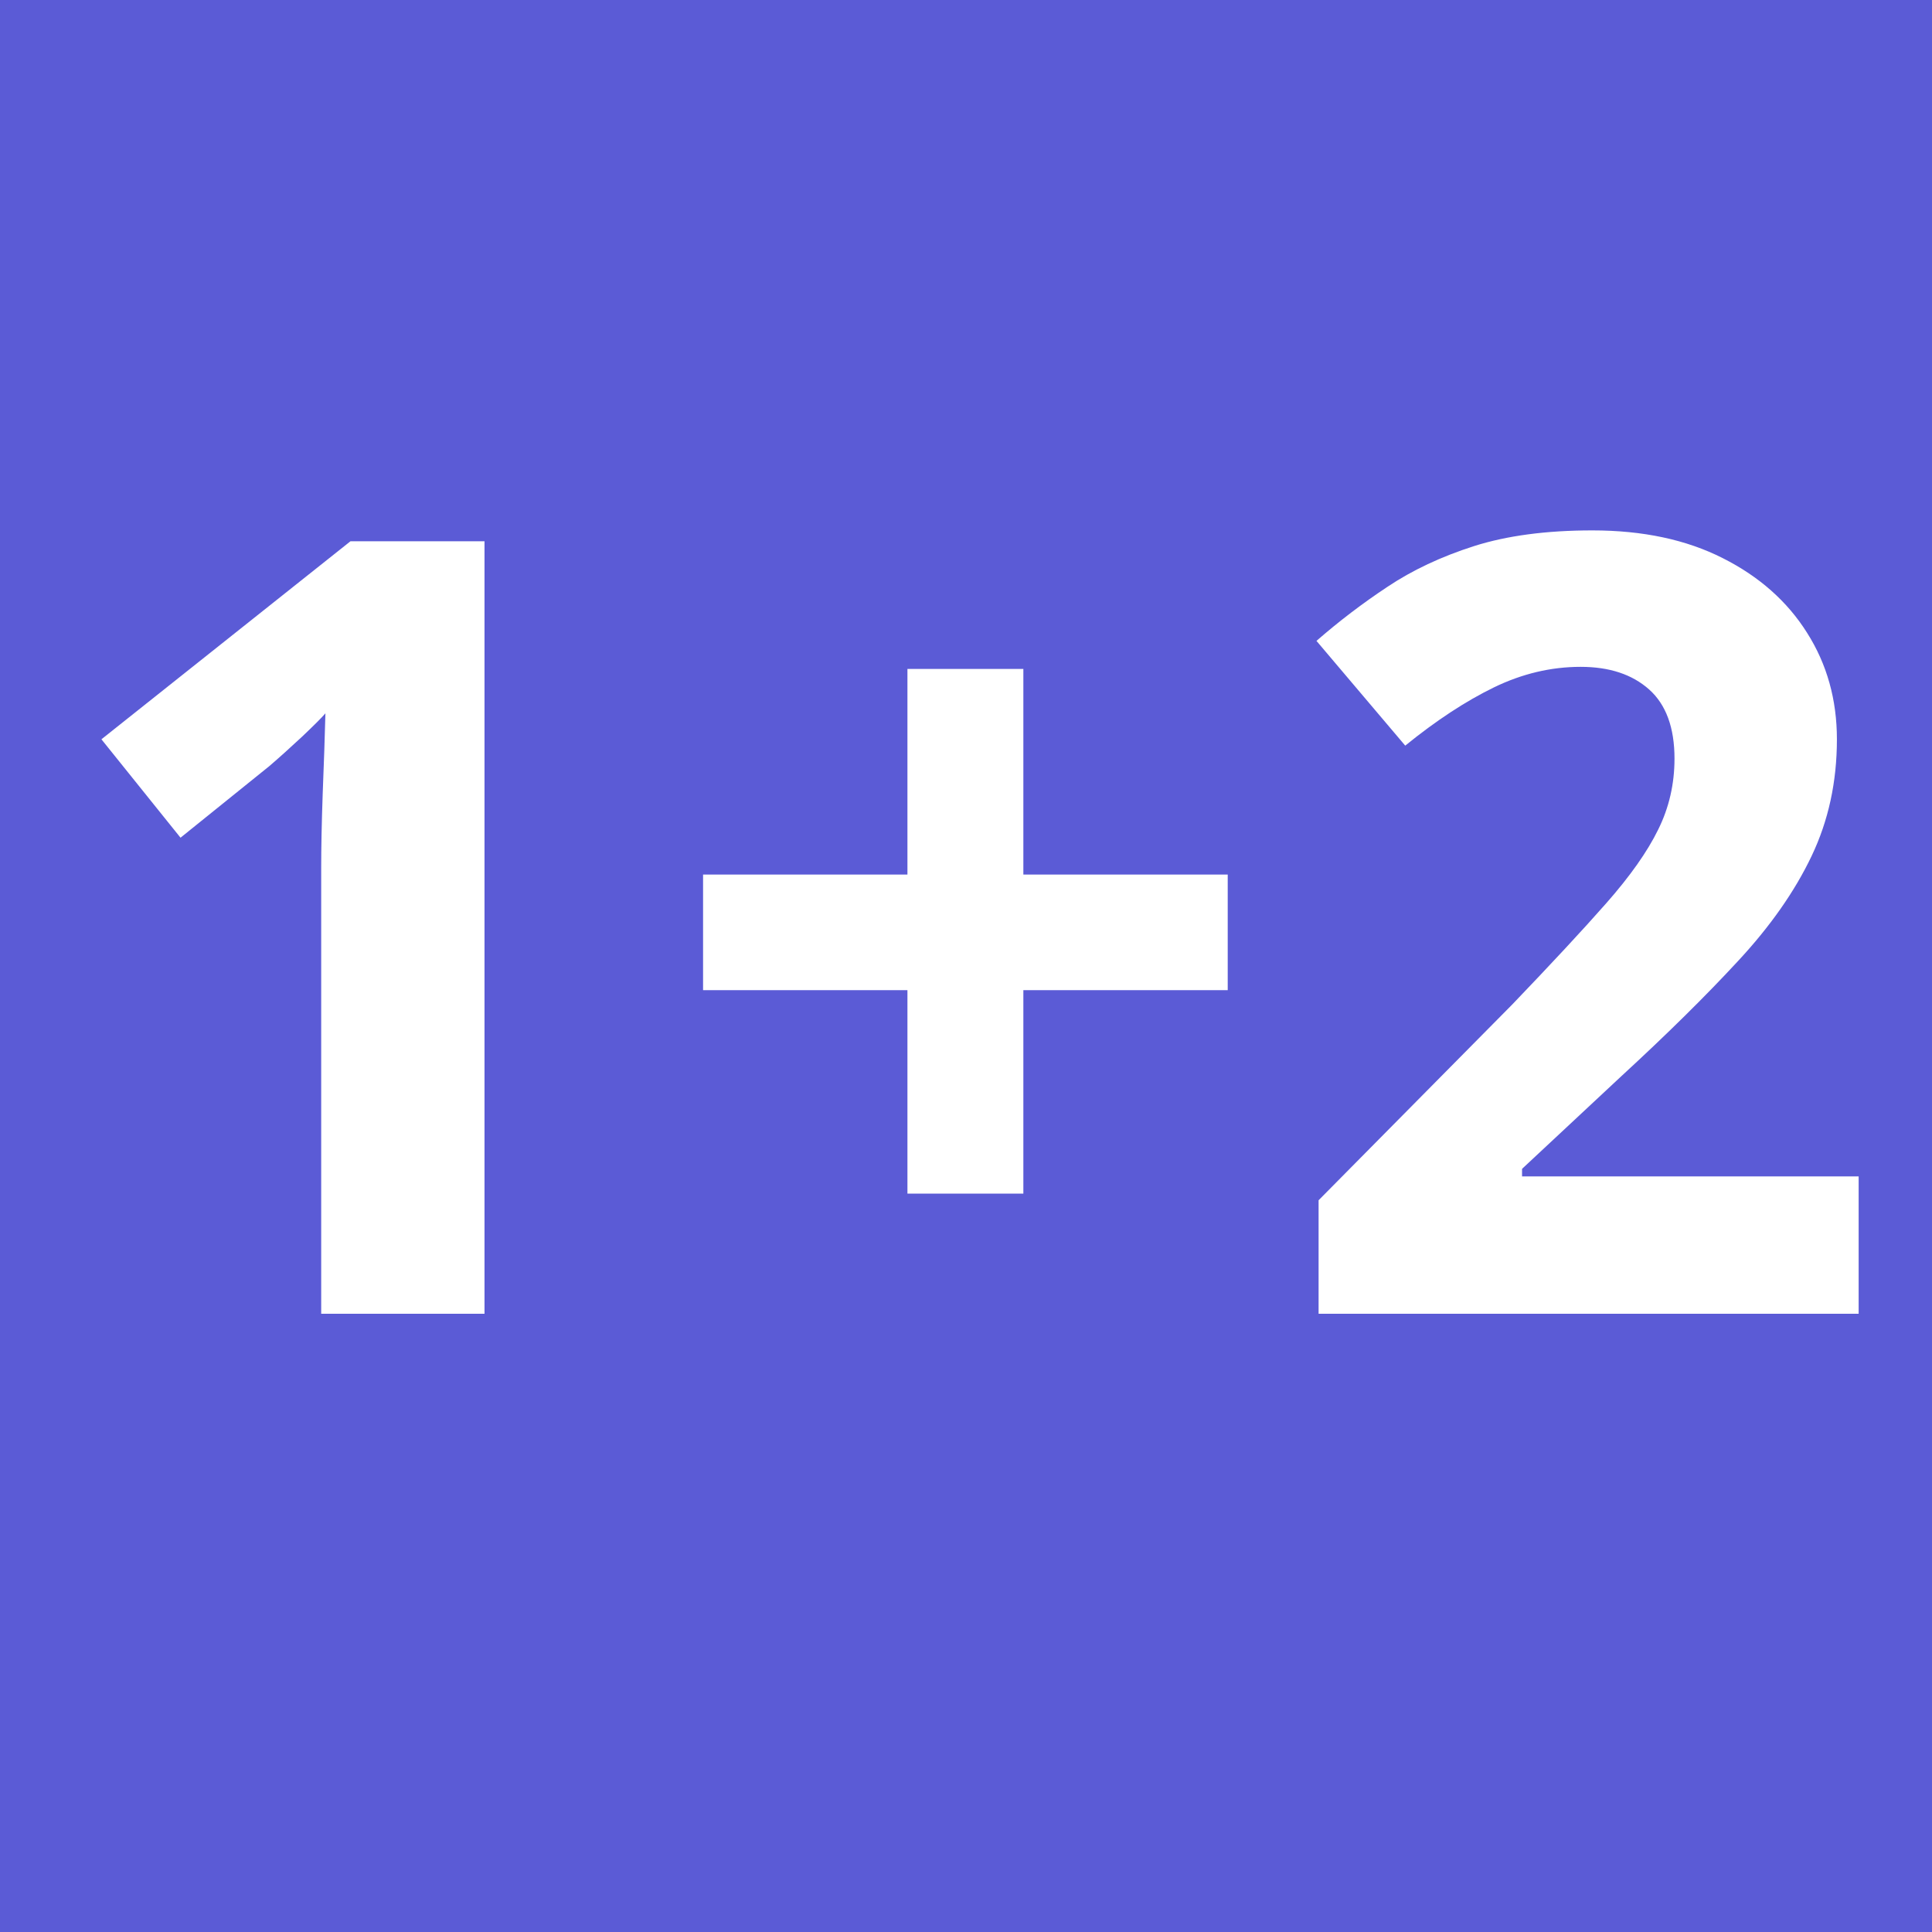
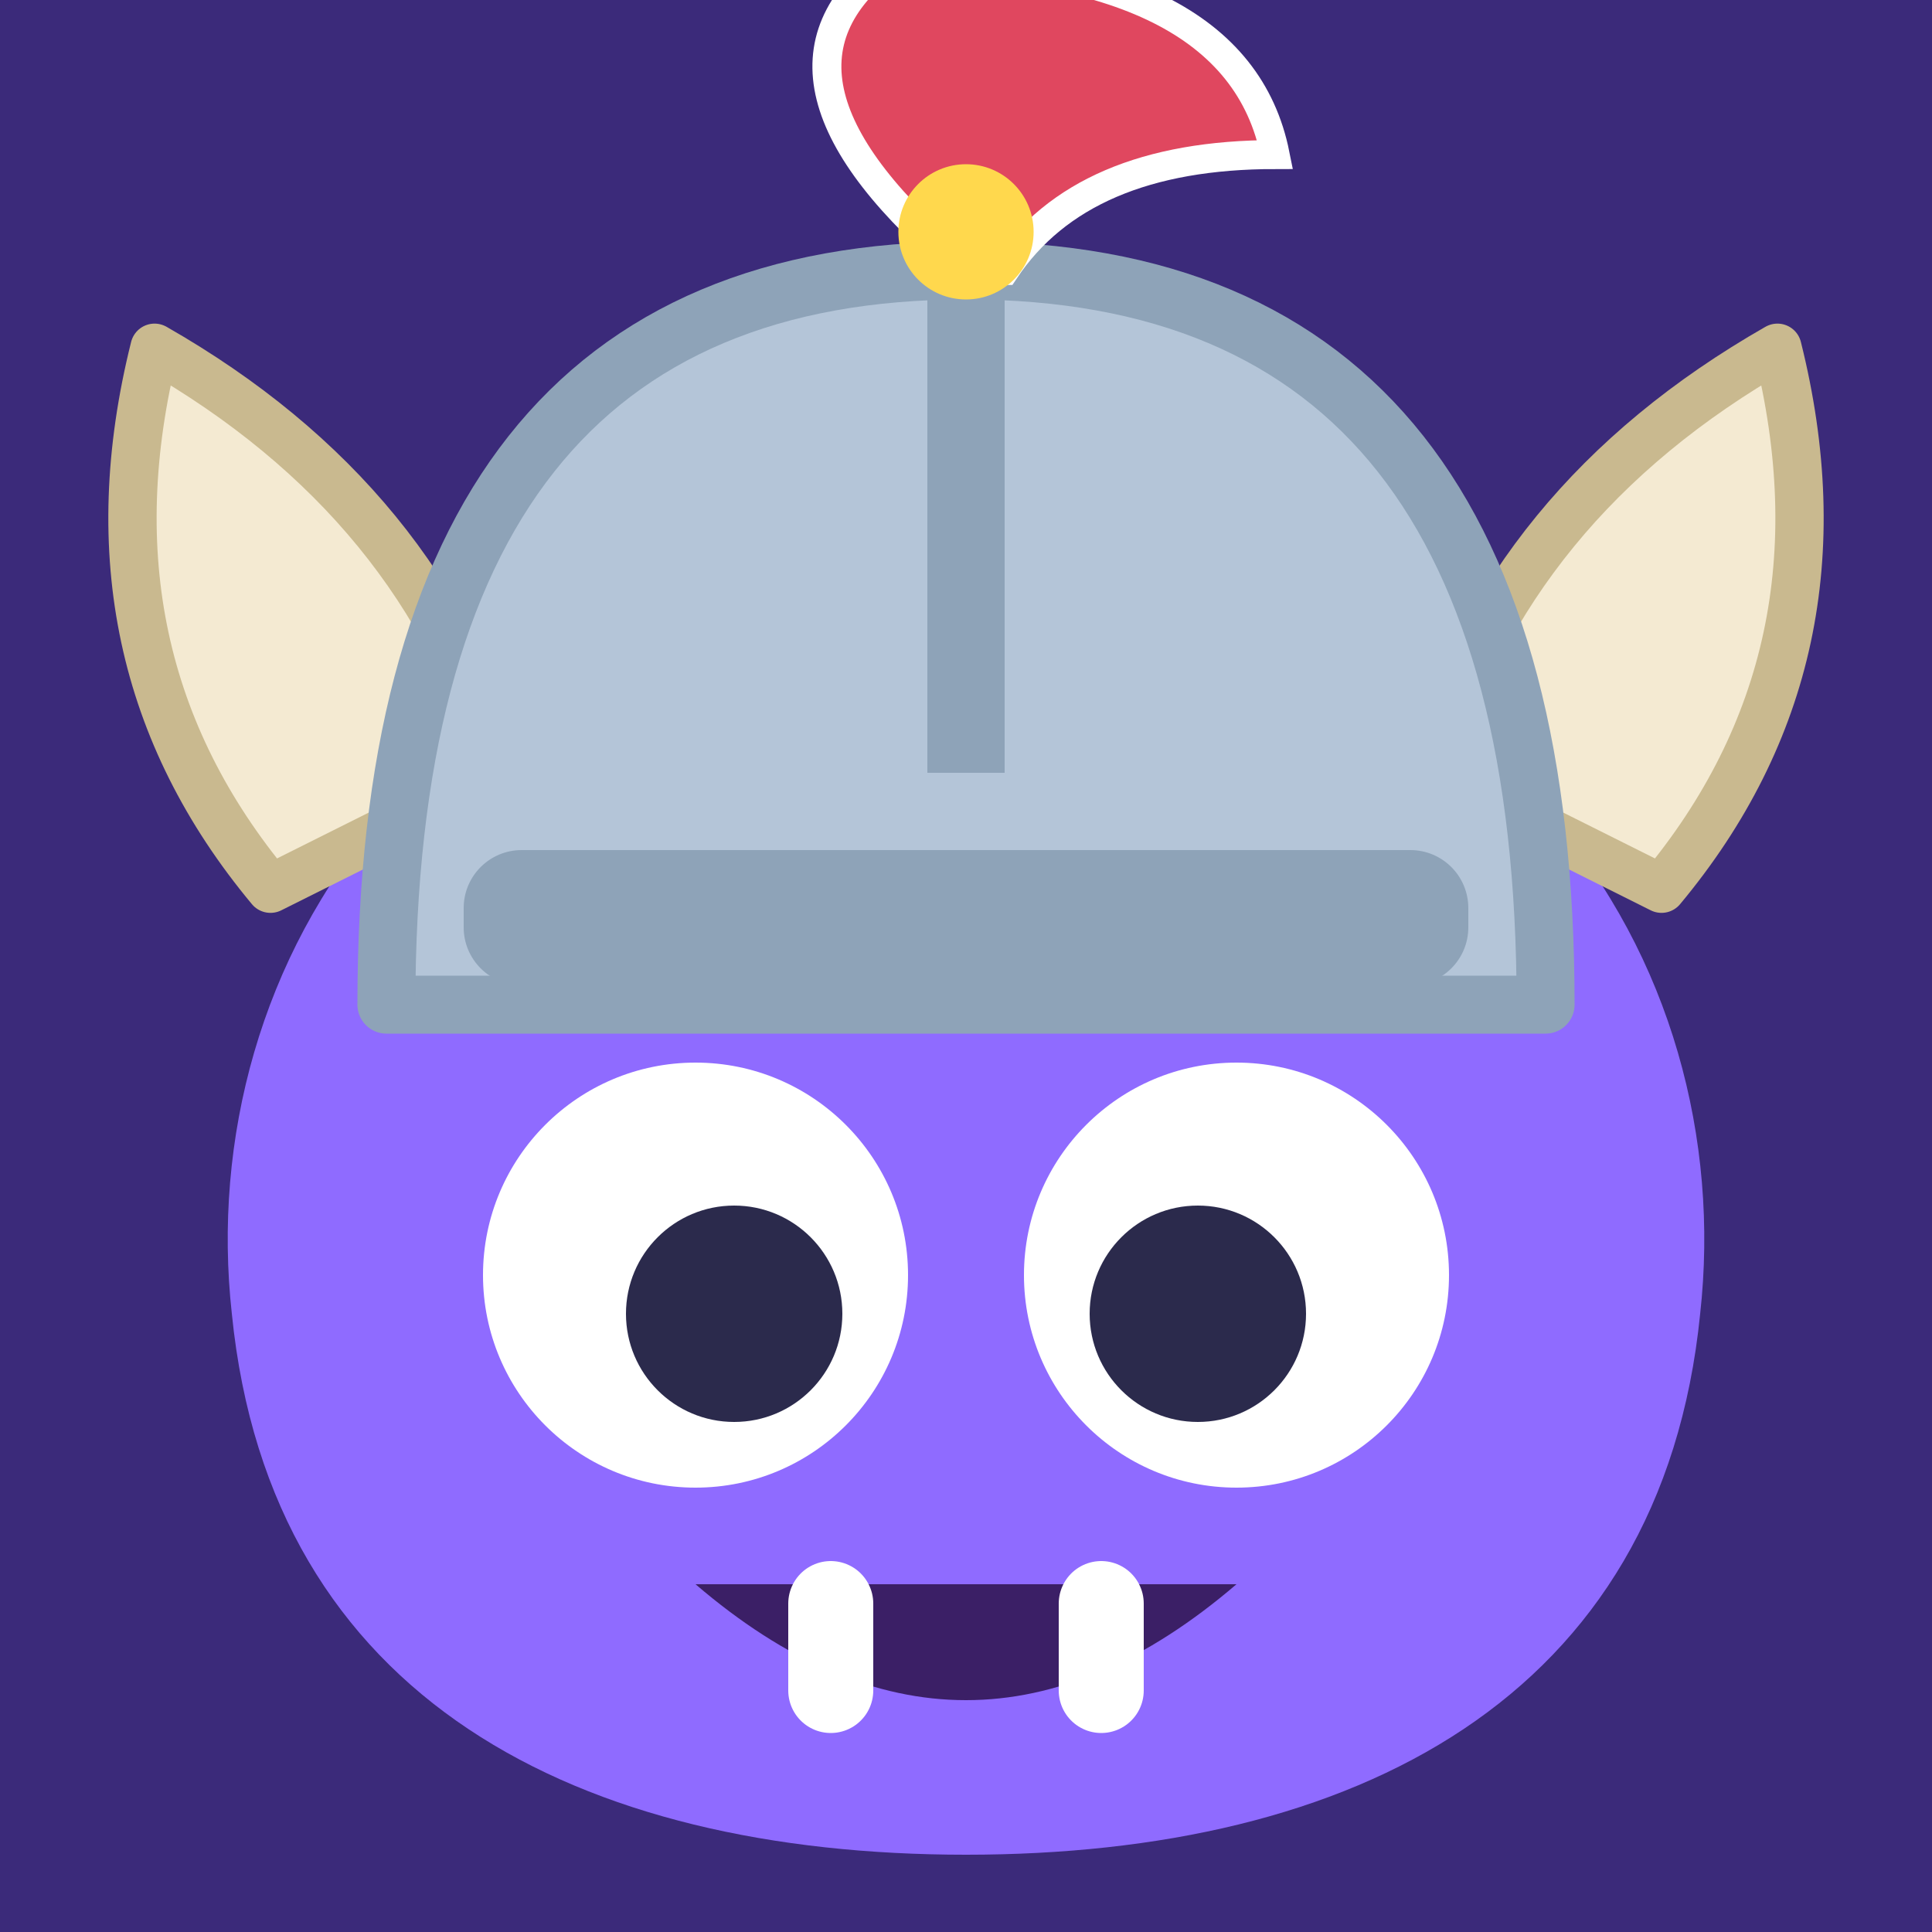
<svg xmlns="http://www.w3.org/2000/svg" viewBox="0 0 100 100">
-   <rect width="100" height="100" fill="#5b5bd6" />
-   <text x="50" y="68" font-size="56" font-family="system-ui,sans-serif" font-weight="800" fill="#fff" text-anchor="middle">1+2</text>
+   <rect width="100" height="100" fill="#3b2a7a" />
+   <path d="M50 30 C78 30 90 50 88 68 C86 88 70 96 50 96 C30 96 14 88 12 68 C10 50 22 30 50 30Z" fill="#8f6bff" />
+   <path d="M14 46 Q4 34 8 18 Q22 26 26 40 Z M86 46 Q96 34 92 18 Q78 26 74 40 Z" fill="#f4ead2" stroke="#c9b98f" stroke-width="2.5" stroke-linejoin="round" />
+   <circle cx="36" cy="66" r="11" fill="#fff" />
+   <circle cx="64" cy="66" r="11" fill="#fff" />
+   <circle cx="38" cy="68" r="5.6" fill="#2b2a4c" />
+   <circle cx="62" cy="68" r="5.6" fill="#2b2a4c" />
+   <path d="M36 82 Q50 94 64 82 Z" fill="#3b1f66" />
+   <path d="M43 83 V87.5 M57 83 V87.5" stroke="#fff" stroke-width="4.4" stroke-linecap="round" />
+   <path d="M20 52 Q20 14 50 14 Q80 14 80 52 Z" fill="#b4c5d8" stroke="#8ea3b8" stroke-width="3" stroke-linejoin="round" />
+   <path d="M50 15 V40" stroke="#8ea3b8" stroke-width="4" />
+   <rect x="24" y="44" width="52" height="7" rx="3" fill="#8ea3b8" />
+   <path d="M50 14 Q38 4 46 -2 Q64 -2 66 8 Q56 8 52 14 Z" fill="#e0475f" stroke="#fff" stroke-width="1.5" />
+   <circle cx="50" cy="12" r="3.5" fill="#ffd84d" />
</svg>
